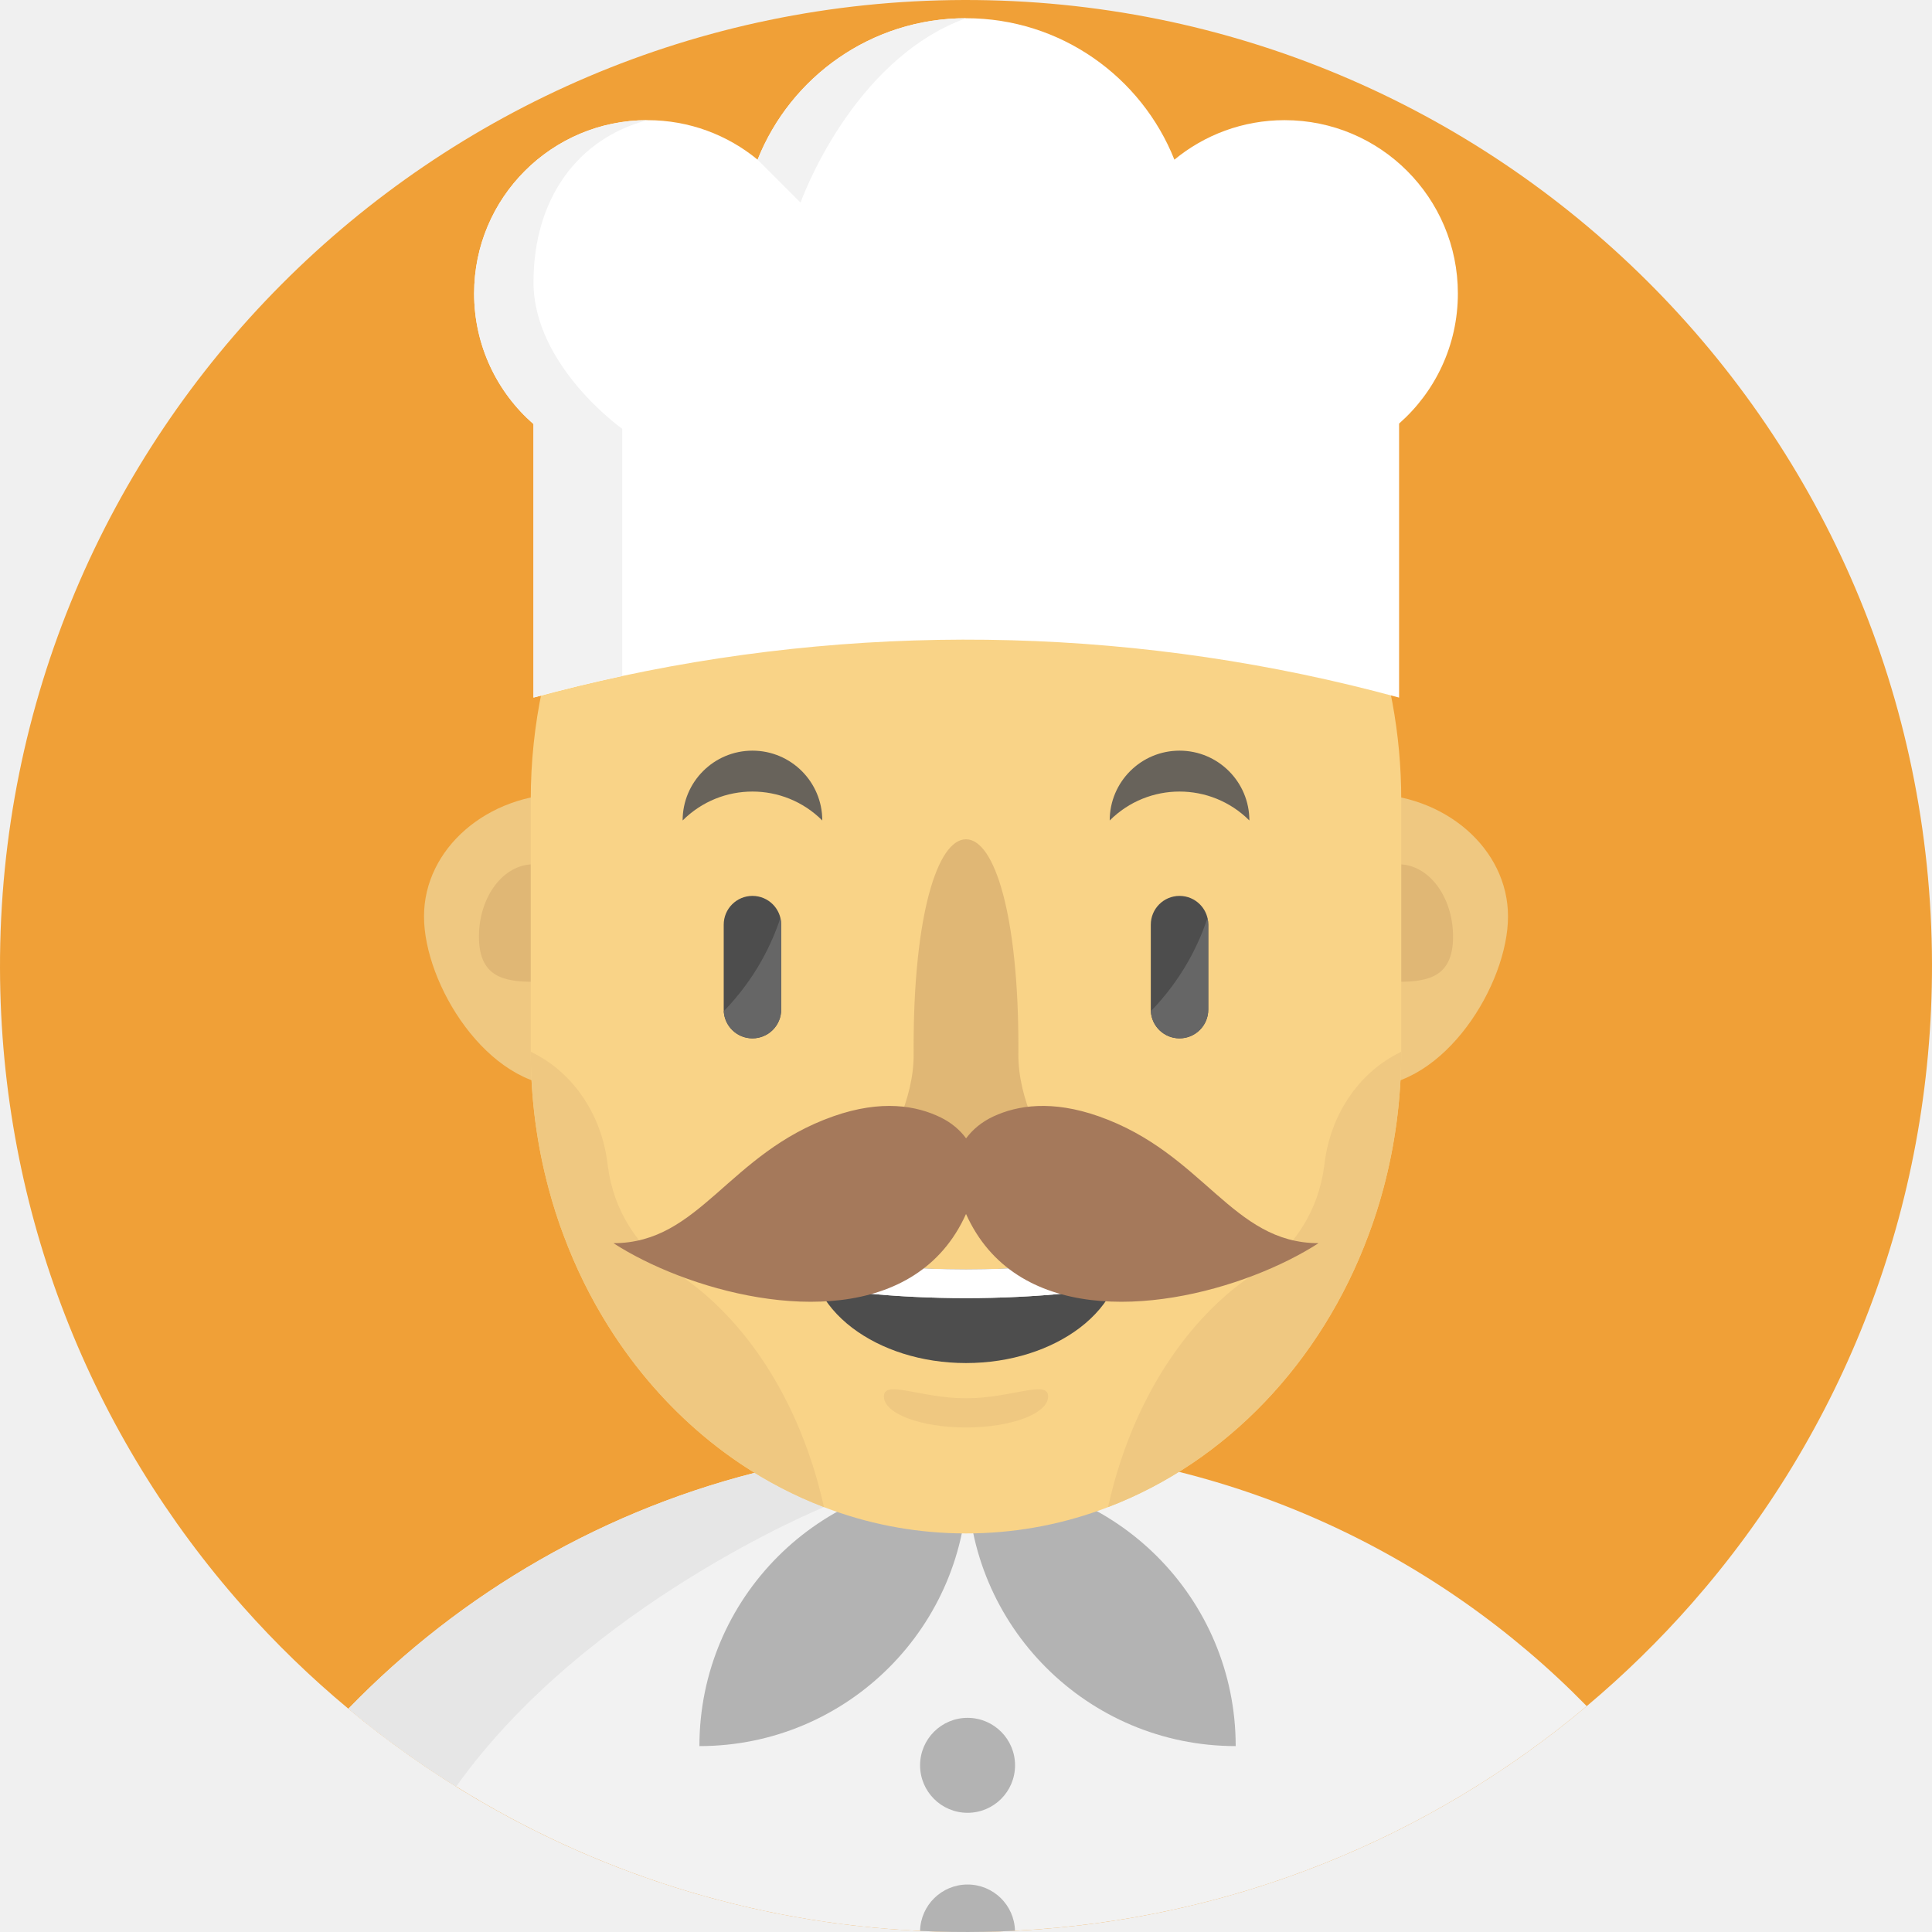
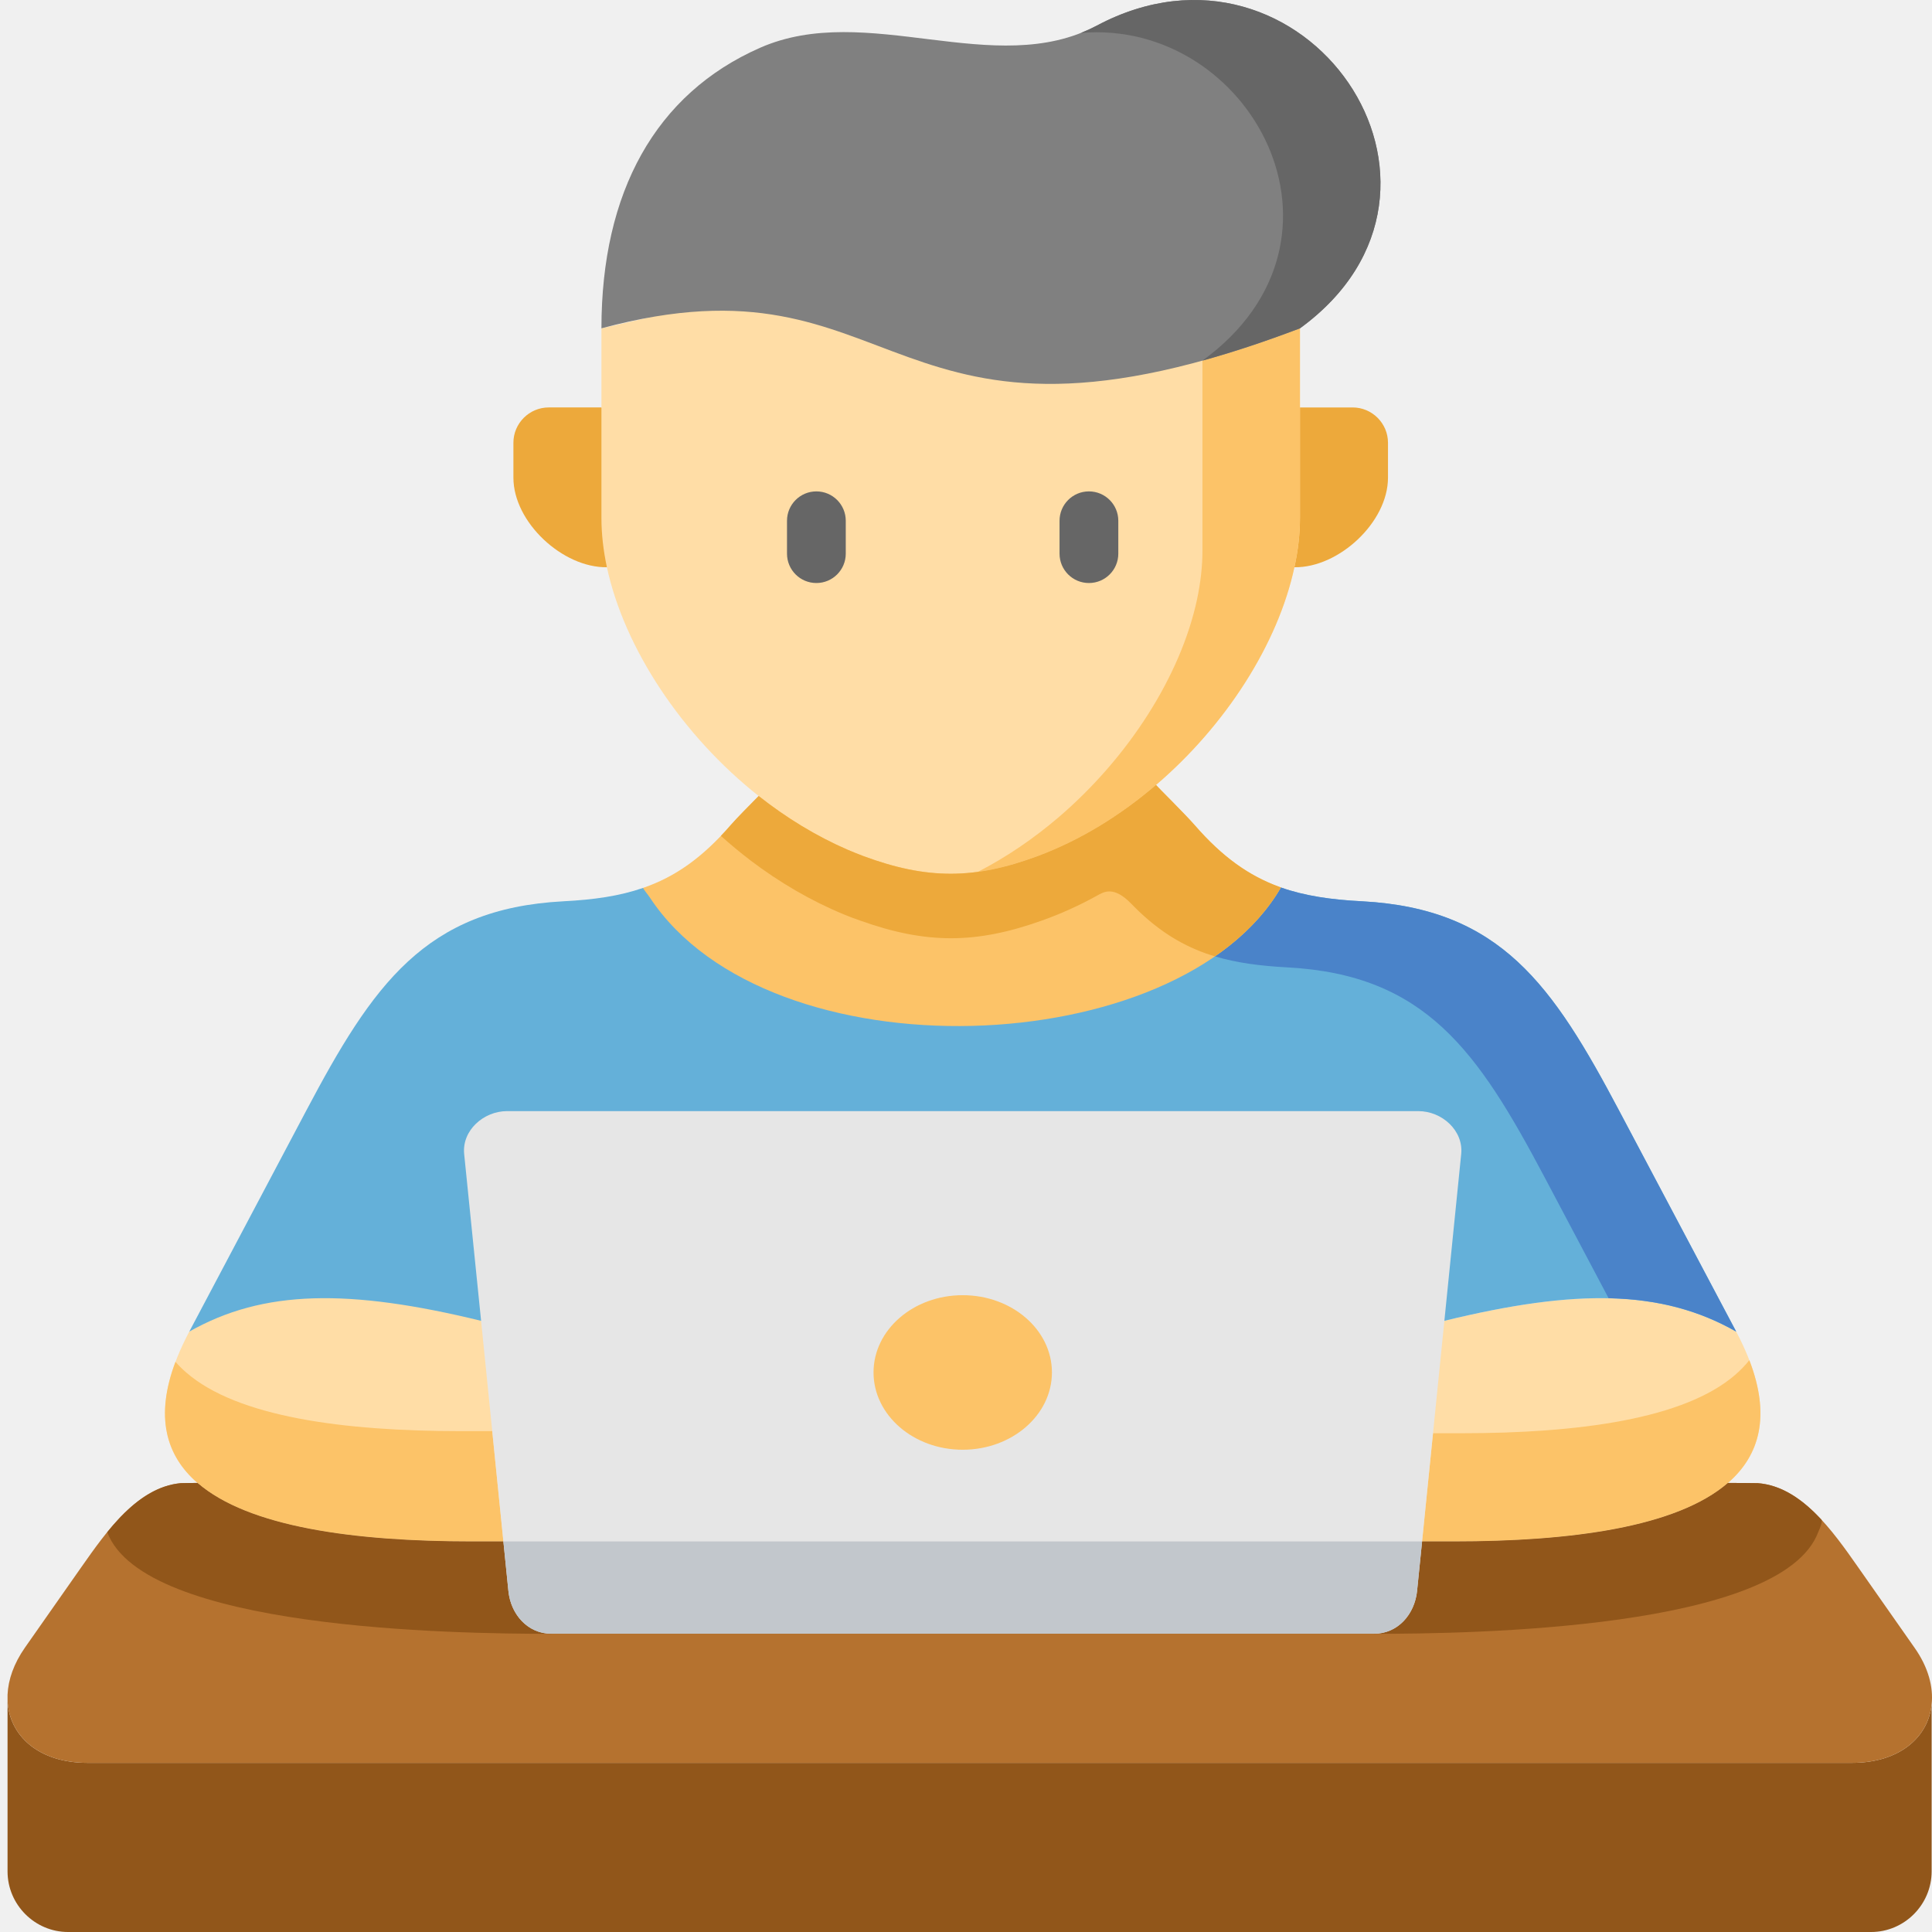
- <svg xmlns="http://www.w3.org/2000/svg" version="1.1" id="Layer_1" x="0px" y="0px" viewBox="0 0 512 512" style="enable-background:new 0 0 512 512;" xml:space="preserve">
-   <path style="fill:#F0A037;" d="M511.999,255.406c0.144,64.931-23.883,124.266-63.632,169.489  c-8.583,9.771-17.909,18.886-27.869,27.247c-42.414,35.63-96.564,57.736-155.832,59.713c-2.676,0.089-5.374,0.133-8.072,0.144  c-2.842,0.011-5.663-0.033-8.483-0.122c-59.157-1.788-113.296-23.661-155.788-59.046c-9.971-8.294-19.308-17.343-27.913-27.047  c-39.949-45.045-64.265-104.269-64.409-169.2C-0.321,115.195,114.03,0.323,255.417,0.001  C396.793-0.321,511.677,114.019,511.999,255.406z" />
-   <path style="fill:#F2F2F2;" d="M420.504,452.14c-41.381,34.764-93.943,56.659-151.524,59.524c-1.432,0.078-2.865,0.144-4.308,0.189  c-2.676,0.089-5.374,0.133-8.072,0.144c-2.842,0.011-5.663-0.033-8.483-0.122c-1.432-0.044-2.854-0.1-4.286-0.167  c-44.979-2.099-86.948-15.822-122.934-38.25c-10.004-6.218-19.553-13.124-28.568-20.63c29.878-30.822,68.373-53.273,111.608-63.477  c8.616-2.032,17.41-3.575,26.37-4.597c5.874-0.688,11.803-1.133,17.809-1.355c2.687-0.111,5.385-0.155,8.105-0.167  c2.831-0.011,5.651,0.033,8.449,0.144C325.661,385.444,380.633,411.37,420.504,452.14z" />
-   <path style="fill:#E6E6E6;" d="M230.302,384.757l-11.947,14.645c0,0-63.077,25.726-97.463,74.058  c-10.004-6.218-19.553-13.124-28.568-20.63c29.878-30.822,68.373-53.273,111.608-63.477  C212.548,387.322,221.342,385.778,230.302,384.757z" />
-   <g>
-     <path style="fill:#B3B3B3;" d="M256.411,391.674L256.411,391.674L256.411,391.674c0,39.245,31.815,71.06,71.06,71.06l0,0l0,0   C327.471,423.489,295.656,391.674,256.411,391.674z" />
-     <path style="fill:#B3B3B3;" d="M256.411,391.674L256.411,391.674L256.411,391.674c0,39.245-31.815,71.06-71.06,71.06l0,0l0,0   C185.351,423.489,217.166,391.674,256.411,391.674z" />
+ <svg xmlns="http://www.w3.org/2000/svg" height="511pt" viewBox="-1 0 511 511.999" width="511pt">
+   <g fill-rule="evenodd">
+     <path d="m255.48 467.172h-233.777c-13.023 0-20.789-7.234-21.203-16.504v45.266c0 8.832 7.234 16.066 16.035 16.066h477.832c8.801 0 16.035-7.234 16.035-16.066v-44.234c-.914 8.77-8.594 15.473-21.113 15.473zm0 0" fill="#91561a" />
+     <path d="m20.047 415.32-14.941 21.32c-2.953 4.223-4.43 8.504-4.605 12.461v1.566c.414 9.27 8.18 16.504 21.203 16.504h467.586c12.52 0 20.199-6.703 21.113-15.473.504-4.664-.914-9.922-4.547-15.059l-14.941-21.32c-6.762-9.656-15.031-21.379-26.605-22.266-.441-.031-7.41-.059-7.883-.059-13.523 11.695-41.43 15.504-72.73 15.504h-260.148c-31.273 0-59.207-3.809-72.703-15.504-.559 0-3.895.031-4.426.059-11.43 1.035-19.637 12.668-26.371 22.266zm0 0" fill="#b5722f" />
+     <path d="m48.66 352.895c-9.891 18.691-7.738 31.508 2.184 40.102 13.496 11.695 41.43 15.504 72.703 15.504h8.355l31.27-29.41-37.176-29.059c-28.375-22.176-57.727-8.301-77.336 2.863zm0 0" fill="#ffdda6" />
+     <path d="m381.273 350.031-23.18 29.145 17.273 29.324h8.328c31.297 0 59.203-3.809 72.727-15.504 9.895-8.594 12.078-21.41 2.188-40.102-19.637-11.164-42.375-11.398-77.336-2.863zm0 0" fill="#ffdda6" />
+     <path d="m147.758 238.852c-36.645 1.949-50.492 22.207-68.121 55.516l-30.977 58.527c19.609-11.164 42.344-11.398 77.336-2.863h255.277c34.961-8.535 57.699-8.301 77.336 2.863l-31.004-58.527c-17.629-33.309-31.449-53.535-68.094-55.516-8.27-.414-15.266-1.445-21.559-3.66l-169.051.117c-6.203 2.156-13.051 3.129-21.145 3.543zm0 0" fill="#64b0d9" />
+     <path d="m343.004 107.977c-24.688 18.574-16.301 33.844-1.477 42.348 11.723.176 24.805-11.902 24.805-23.742v-9.242c0-5.168-4.223-9.363-9.363-9.363zm0 0" fill="#eda93b" />
+     <path d="m134.559 126.582c0 11.84 13.082 23.918 24.777 23.742l18.777-23.121-20.227-19.227h-13.965c-5.141 0-9.363 4.195-9.363 9.363zm0 0" fill="#eda93b" />
+     <path d="m378.262 379.824-2.895 28.676h8.328c31.297 0 59.203-3.812 72.727-15.504 8.504-7.383 11.312-17.867 5.672-32.543-1.094 1.391-2.336 2.66-3.723 3.871-13.523 11.723-41.43 15.5-72.727 15.5zm0 0" fill="#fcc368" />
+     <path d="m45 360.898c-5.434 14.438-2.598 24.805 5.848 32.098 13.492 11.691 41.43 15.504 72.699 15.504h8.355l-2.953-29.234h-8.355c-31.27 0-59.203-3.809-72.699-15.504-1.062-.914-2.008-1.859-2.895-2.863zm0 0" fill="#fcc368" />
+     <path d="m320.473 253.441c5.668 1.711 11.93 2.539 19.164 2.922 36.645 1.949 50.465 22.176 68.121 55.484l17.039 32.188c12.906.297 23.773 3.133 33.812 8.859l-31.008-58.527c-17.629-33.309-31.445-53.535-68.094-55.516-8.266-.41-15.266-1.445-21.555-3.66-4.102 7.086-10.129 13.168-17.48 18.25zm0 0" fill="#4a83c9" />
+     <path d="m170.734 237.879c31.625 47.895 140.406 43.645 167.219-2.688-8.297-2.953-15.414-7.973-22.855-16.566-2.629-2.98-9.832-10.07-10.246-10.602l-47.215-29.941-58.082 32.867c-2.395 2.418-5.758 5.816-7.383 7.676-7.559 8.711-14.824 13.789-23.27 16.684.5.887 1.27 1.711 1.832 2.57zm0 0" fill="#fcc368" />
+     <path d="m159.336 150.324c4.633 21.527 19.93 44.559 40.215 60.625 7.324 5.785 15.297 10.656 23.625 14.262 1.387.59 2.805 1.152 4.191 1.684 16.832 6.23 29.473 6.199 46.242-.059 11.223-4.195 21.852-10.75 31.242-18.812 18.543-15.855 32.336-37.441 36.676-57.699.973-4.43 1.477-8.801 1.477-13.023v-50.289l-85.367-23.031-99.75 23.031v50.289c0 4.223.504 8.594 1.449 13.023zm0 0" fill="#ffdda6" />
+     <path d="m317.164 95.574v50.289c0 4.223-.5 8.594-1.445 13.023-4.34 20.258-18.16 41.844-36.676 57.699-6.613 5.641-13.816 10.574-21.406 14.469 5.047-.68 10.273-2.098 15.973-4.223 2.984-1.094 5.938-2.391 8.801-3.809 7.973-3.957 15.562-9.094 22.441-15 18.547-15.859 32.336-37.445 36.676-57.699.973-4.43 1.477-8.801 1.477-13.023v-50.289c-9.422 3.574-17.984 6.379-25.84 8.562zm0 0" fill="#fcc368" />
+     <path d="m157.887 87.012c80.82-21.793 74.266 42.137 185.117 0 51.23-37.266 1.004-109.406-53.832-80.23-27.078 14.41-60.887-6.586-89.234 5.875-27.785 12.227-42.051 38.332-42.051 74.355zm0 0" fill="#808080" />
+     <path d="m284.922 8.73c44.91-3.84 76.625 54.57 32.242 86.844 7.855-2.184 16.418-4.988 25.84-8.562 51.23-37.266 1.004-109.406-53.832-80.23-1.418.738-2.836 1.387-4.25 1.949zm0 0" fill="#666" />
+     <path d="m298.27 239.473c6.375 6.586 12.668 10.66 19.812 13.199.797.266 1.566.531 2.391.77 7.355-5.078 13.379-11.164 17.48-18.25l-.441-.176c-8.09-2.953-15.117-7.945-22.441-16.359-2.602-3.012-9.805-10.102-10.219-10.633-9.391 8.062-20.02 14.617-31.238 18.812-16.773 6.258-29.414 6.289-46.242.059-1.391-.531-2.805-1.094-4.195-1.684-8.324-3.605-16.301-8.477-23.621-14.262-2.395 2.418-5.758 5.816-7.383 7.676-.887 1.035-1.742 1.977-2.629 2.895 2.539 2.273 5.168 4.457 7.883 6.527 7.621 5.785 15.949 10.66 24.656 14.262 1.449.59 2.895 1.152 4.371 1.652 17.512 6.262 30.711 6.234 48.219-.027 4.992-1.773 9.863-3.988 14.559-6.586 1.715-.945 4.344-2.719 9.039 2.125zm0 0" fill="#eda93b" />
+     <path d="m144.602 432.977-12.699-24.477h-8.355c-31.273 0-59.207-3.812-72.703-15.504-.559 0-3.895.027-4.426.059-6.055.562-11.191 4.074-15.711 8.684-.176.176-.266.266-.266.266-1.211 1.297-2.391 2.625-3.516 4.043 9.656 25.75 91.629 26.93 117.676 26.93zm0 0" fill="#91561a" />
+     <path d="m362.668 432.977 12.699-24.477h8.328c31.297 0 59.203-3.781 72.727-15.504h.387c1.562 0 7.086.027 7.5.059 6.465.473 11.898 4.371 16.625 9.391l-.062-.031c.062.031.09.059.148.117l.148.148c.355.383-.176 1.949-.828 3.367-9.684 25.75-91.656 26.93-117.672 26.93zm0 0" fill="#91561a" />
+     <path d="m125.996 350.031 5.906 58.469 1.328 13.109c.621 6.199 5.109 11.34 11.34 11.34h218.102c6.258 0 10.746-5.141 11.367-11.34l1.328-13.109 5.906-58.469 4.461-44.207c.621-6.23-5.109-11.367-11.371-11.367h-241.488c-6.23 0-11.988 5.137-11.367 11.367zm0 0" fill="#e6e6e6" />
+     <path d="m229.996 363.703c0 11.309 10.57 20.492 23.625 20.492 13.051 0 23.652-9.184 23.652-20.492 0-11.312-10.602-20.465-23.652-20.465-13.051 0-23.625 9.156-23.625 20.465zm0 0" fill="#fcc368" />
+     <path d="m131.902 408.5 1.328 13.109c.121 1.152.355 2.305.738 3.367 1.625 4.605 5.551 7.973 10.602 7.973h218.102c5.078 0 8.977-3.367 10.602-7.973.383-1.062.648-2.215.766-3.367l1.328-13.109zm0 0" fill="#c2c7cc" />
  </g>
-   <g>
-     <path style="fill:#EFC881;" d="M187.236,242.861c0-17.945-16.76-32.492-37.435-32.492s-37.435,14.547-37.435,32.492   s16.76,45.1,37.435,45.1S187.236,260.806,187.236,242.861z" />
-     <path style="fill:#EFC881;" d="M399.639,242.861c0-17.945-16.76-32.492-37.435-32.492c-20.675,0-37.435,14.547-37.435,32.492   s16.76,45.1,37.435,45.1C382.879,287.961,399.639,260.806,399.639,242.861z" />
-   </g>
-   <g>
-     <path style="fill:#E0B775;" d="M385.074,248.223c0-10.589-6.462-19.174-14.434-19.174s-14.434,8.584-14.434,19.174   s6.462,11.957,14.434,11.957S385.074,258.812,385.074,248.223z" />
-     <path style="fill:#E0B775;" d="M155.794,248.223c0-10.589-6.462-19.174-14.434-19.174c-7.972,0-14.434,8.584-14.434,19.174   s6.462,11.957,14.434,11.957C149.332,260.18,155.794,258.812,155.794,248.223z" />
-   </g>
-   <path style="fill:#F9D387;" d="M371.345,211.959V278.7c0,12.602-1.654,24.793-4.741,36.296c-1.133,4.23-2.443,8.35-3.964,12.369  c-12.524,33.676-37.706,60.101-68.995,72.037c-0.733,0.289-1.466,0.566-2.198,0.822c-11.17,4.008-23.083,6.151-35.441,6.151  c-12.369,0-24.282-2.143-35.441-6.151c-0.744-0.255-1.477-0.533-2.21-0.822c-23.239-8.86-43.091-25.715-56.915-47.61  c-4.797-7.583-8.86-15.766-12.08-24.427c-1.521-4.019-2.831-8.139-3.953-12.369c-3.098-11.503-4.752-23.694-4.752-36.296v-66.741  c0-40.215,16.799-76.079,43.047-99.473c19.775-17.643,44.923-28.202,72.303-28.202c31.844,0,60.678,14.29,81.552,37.406  C358.432,144.785,371.345,176.707,371.345,211.959z" />
-   <g>
-     <path style="fill:#EFC881;" d="M161.097,309.145l-0.155-1.189c-1.619-12.394-8.703-23.084-18.896-28.517l-1.389-0.741   c0,12.608,1.651,24.795,4.744,36.301c1.127,4.223,2.438,8.343,3.958,12.361c12.531,33.675,37.709,60.11,68.997,72.036   c-6.144-27.8-20.859-50.567-39.985-62.658C169.108,330.881,162.624,320.835,161.097,309.145z" />
-     <path style="fill:#EFC881;" d="M351.062,307.957l-0.155,1.189c-1.527,11.689-8.011,21.737-17.276,27.595   c-19.125,12.091-33.84,34.858-39.985,62.658c31.287-11.926,56.466-38.361,68.997-72.036c1.52-4.019,2.831-8.14,3.958-12.361   c3.093-11.505,4.744-23.693,4.744-36.301l-1.389,0.741C359.764,284.872,352.68,295.562,351.062,307.957z" />
-   </g>
-   <path style="fill:#FFFFFF;" d="M386.351,77.777c0,13.735-6.018,26.059-15.578,34.475v72.614l-0.133-0.033  c-67.263-18.32-137.801-20.208-205.741-5.685c-7.872,1.688-15.722,3.586-23.516,5.718v-72.481  c-9.649-8.427-15.733-20.807-15.733-34.608c0-25.371,20.563-45.934,45.922-45.934c11.103,0,21.262,3.931,29.201,10.47  c8.738-21.951,30.156-37.484,55.238-37.484c25.06,0,46.489,15.533,55.216,37.484c7.939-6.54,18.109-10.47,29.212-10.47  C365.799,31.843,386.351,52.406,386.351,77.777z" />
-   <g>
-     <circle style="fill:#B3B3B3;" cx="256.415" cy="467.829" r="12.583" />
-     <path style="fill:#B3B3B3;" d="M268.98,511.664c-1.432,0.078-2.865,0.144-4.308,0.189c-2.676,0.089-5.374,0.133-8.072,0.144   c-2.842,0.011-5.663-0.033-8.483-0.122c-1.432-0.044-2.854-0.1-4.286-0.167c0.155-6.817,5.729-12.291,12.58-12.291   C263.25,499.417,268.813,504.869,268.98,511.664z" />
-   </g>
-   <g>
-     <path style="fill:#F2F2F2;" d="M164.899,113.64v65.508c-7.872,1.688-15.722,3.586-23.516,5.718v-72.481   c-9.649-8.427-15.733-20.807-15.733-34.608c0-25.371,20.563-45.934,45.922-45.934c-18.376,4.808-30.189,20.73-30.189,42.936   S164.899,113.64,164.899,113.64z" />
-     <path style="fill:#F2F2F2;" d="M256.011,4.829c-30.545,11.103-43.857,48.865-43.857,48.865l-11.381-11.381   C209.511,20.363,230.929,4.829,256.011,4.829z" />
-   </g>
-   <g>
-     <path style="fill:#4D4D4D;" d="M320.205,245.043v22.512c0,4.213-3.408,7.62-7.62,7.62c-4.063,0-7.381-3.179-7.6-7.193   c-0.01-0.139-0.01-0.289-0.01-0.427v-22.512c0-4.213,3.408-7.62,7.61-7.62c2.106,0,4.014,0.854,5.384,2.225   c0.984,0.984,1.699,2.235,2.026,3.626C320.135,243.841,320.205,244.437,320.205,245.043z" />
-     <path style="fill:#4D4D4D;" d="M199.41,275.174L199.41,275.174c-4.206,0-7.617-3.41-7.617-7.617v-22.518   c0-4.206,3.41-7.617,7.617-7.617l0,0c4.206,0,7.617,3.41,7.617,7.617v22.518C207.026,271.764,203.617,275.174,199.41,275.174z" />
-   </g>
-   <g>
-     <path style="fill:#68635B;" d="M331.096,217.437c0-10.22-8.285-18.506-18.506-18.506s-18.506,8.285-18.506,18.506l0,0   C304.305,207.217,320.876,207.217,331.096,217.437L331.096,217.437z" />
-     <path style="fill:#68635B;" d="M217.915,217.437c0-10.22-8.285-18.506-18.506-18.506c-10.22,0-18.506,8.285-18.506,18.506l0,0   C191.125,207.217,207.695,207.217,217.915,217.437L217.915,217.437z" />
-   </g>
-   <g>
-     <path style="fill:#666666;" d="M320.2,245.043v22.512c0,4.213-3.408,7.62-7.62,7.62c-4.063,0-7.381-3.179-7.6-7.193   c8.524-8.763,12.845-18.11,15.01-24.707C320.131,243.841,320.2,244.437,320.2,245.043z" />
-     <path style="fill:#666666;" d="M207.02,245.043v22.512c0,4.213-3.408,7.62-7.62,7.62c-4.063,0-7.381-3.179-7.6-7.193   c8.524-8.763,12.845-18.11,15.01-24.707C206.95,243.841,207.02,244.437,207.02,245.043z" />
-   </g>
-   <path style="fill:#E0B775;" d="M274.089,298.675c0-0.567-0.114-1.121-0.331-1.658c-2.302-5.685-3.931-11.609-3.882-17.743  c0.006-0.685,0.008-1.383,0.008-2.095c0-34.249-6.216-54.758-13.882-54.758c-7.667,0-13.882,20.51-13.882,54.758  c0,0.712,0.002,1.41,0.008,2.095c0.049,6.133-1.581,12.058-3.882,17.743c-0.218,0.536-0.331,1.09-0.331,1.658  c0,2.796,2.754,5.276,7.016,6.867c2.535,7.915,6.55,9.008,11.071,9.008c4.521,0,8.537-1.093,11.071-9.008  C271.336,303.952,274.089,301.471,274.089,298.675z" />
-   <path style="fill:#4D4D4D;" d="M297.417,332.599c-0.011,0.111-0.011,0.211-0.022,0.322c-0.044,0.633-0.111,1.266-0.211,1.888  c-0.078,0.489-0.167,0.966-0.278,1.443c-0.078,0.344-0.167,0.688-0.255,1.033c-0.366,1.321-0.855,2.609-1.466,3.864  c-1.943,4.064-5.063,7.728-9.071,10.77c-7.572,5.729-18.254,9.304-30.112,9.304s-22.539-3.575-30.112-9.304  c-4.008-3.042-7.128-6.706-9.071-10.77c-0.611-1.255-1.099-2.543-1.466-3.864c-0.089-0.344-0.178-0.688-0.255-1.033  c-0.111-0.477-0.2-0.955-0.278-1.443c-0.1-0.622-0.167-1.255-0.211-1.888c-0.011-0.111-0.011-0.211-0.022-0.322  c1.454,0.289,2.931,0.566,4.441,0.822c11.159,1.932,23.705,3.009,36.973,3.009s25.815-1.077,36.973-3.009  C294.486,333.165,295.962,332.887,297.417,332.599z" />
-   <path style="fill:#F2F2F2;" d="M297.417,332.599c-0.011,0.111-0.011,0.211-0.022,0.322c-0.044,0.633-0.111,1.266-0.211,1.888  c-0.078,0.489-0.167,0.966-0.278,1.443c-0.078,0.344-0.167,0.688-0.255,1.033c-0.366,1.321-0.855,2.609-1.466,3.864  c-3.997,0.622-8.161,1.155-12.458,1.577c-8.449,0.844-17.421,1.288-26.725,1.288s-18.276-0.444-26.725-1.288  c-4.297-0.422-8.461-0.955-12.458-1.577c-0.611-1.255-1.099-2.543-1.466-3.864c-0.089-0.344-0.178-0.688-0.255-1.033  c-0.111-0.477-0.2-0.955-0.278-1.443c-0.1-0.622-0.167-1.255-0.211-1.888c-0.011-0.111-0.011-0.211-0.022-0.322  c1.454,0.289,2.931,0.566,4.441,0.822c11.159,1.932,23.705,3.009,36.973,3.009c13.268,0,25.815-1.077,36.973-3.009  C294.486,333.165,295.962,332.887,297.417,332.599z" />
-   <path style="fill:#FFFFFF;" d="M292.976,333.42c-1.81,2.587-4.13,4.952-6.862,7.028c-1.066,0.811-2.198,1.577-3.386,2.276  c-8.449,0.844-17.421,1.288-26.725,1.288c-9.304,0-18.276-0.444-26.725-1.288c-1.188-0.699-2.321-1.466-3.386-2.276  c-2.731-2.076-5.052-4.441-6.862-7.028c11.159,1.932,23.705,3.009,36.973,3.009S281.817,335.352,292.976,333.42z" />
-   <path style="fill:#A5795B;" d="M349.432,329.454c-4.761,3.072-10.663,6.045-17.191,8.551  c-26.459,10.142-63.231,12.639-76.236-16.286c-13.015,28.925-49.786,26.427-76.246,16.286c-6.528-2.506-12.43-5.478-17.191-8.551  c22.986,0,30.371-23.821,58.285-33.629c12.791-4.496,22.137-2.806,28.508,0.341c2.78,1.373,5.034,3.281,6.664,5.512  c1.757-2.382,4.215-4.412,7.259-5.82c6.351-2.948,15.493-4.379,27.874-0.033C319.06,305.633,326.456,329.454,349.432,329.454z" />
-   <path style="fill:#EFC881;" d="M277.766,370.074c0-4.541-9.743,0.484-21.763,0.484c-12.02,0-21.763-5.024-21.763-0.484  c0,4.54,9.743,8.222,21.763,8.222C268.021,378.295,277.766,374.614,277.766,370.074z" />
-   <g>
- </g>
-   <g>
- </g>
-   <g>
- </g>
-   <g>
- </g>
-   <g>
- </g>
-   <g>
- </g>
-   <g>
- </g>
-   <g>
- </g>
-   <g>
- </g>
-   <g>
- </g>
-   <g>
- </g>
-   <g>
- </g>
-   <g>
- </g>
-   <g>
- </g>
-   <g>
- </g>
+   <path d="m214.848 154.508c-4.301 0-7.785-3.484-7.785-7.785v-8.711c0-4.301 3.484-7.789 7.785-7.789 4.301 0 7.789 3.488 7.789 7.789v8.711c0 4.297-3.488 7.785-7.789 7.785zm0 0" fill="#666" />
+   <path d="m287.074 154.508c-4.301 0-7.785-3.484-7.785-7.785v-8.711c0-4.301 3.484-7.789 7.785-7.789s7.789 3.488 7.789 7.789v8.711c0 4.297-3.484 7.785-7.789 7.785zm0 0" fill="#666" />
</svg>
